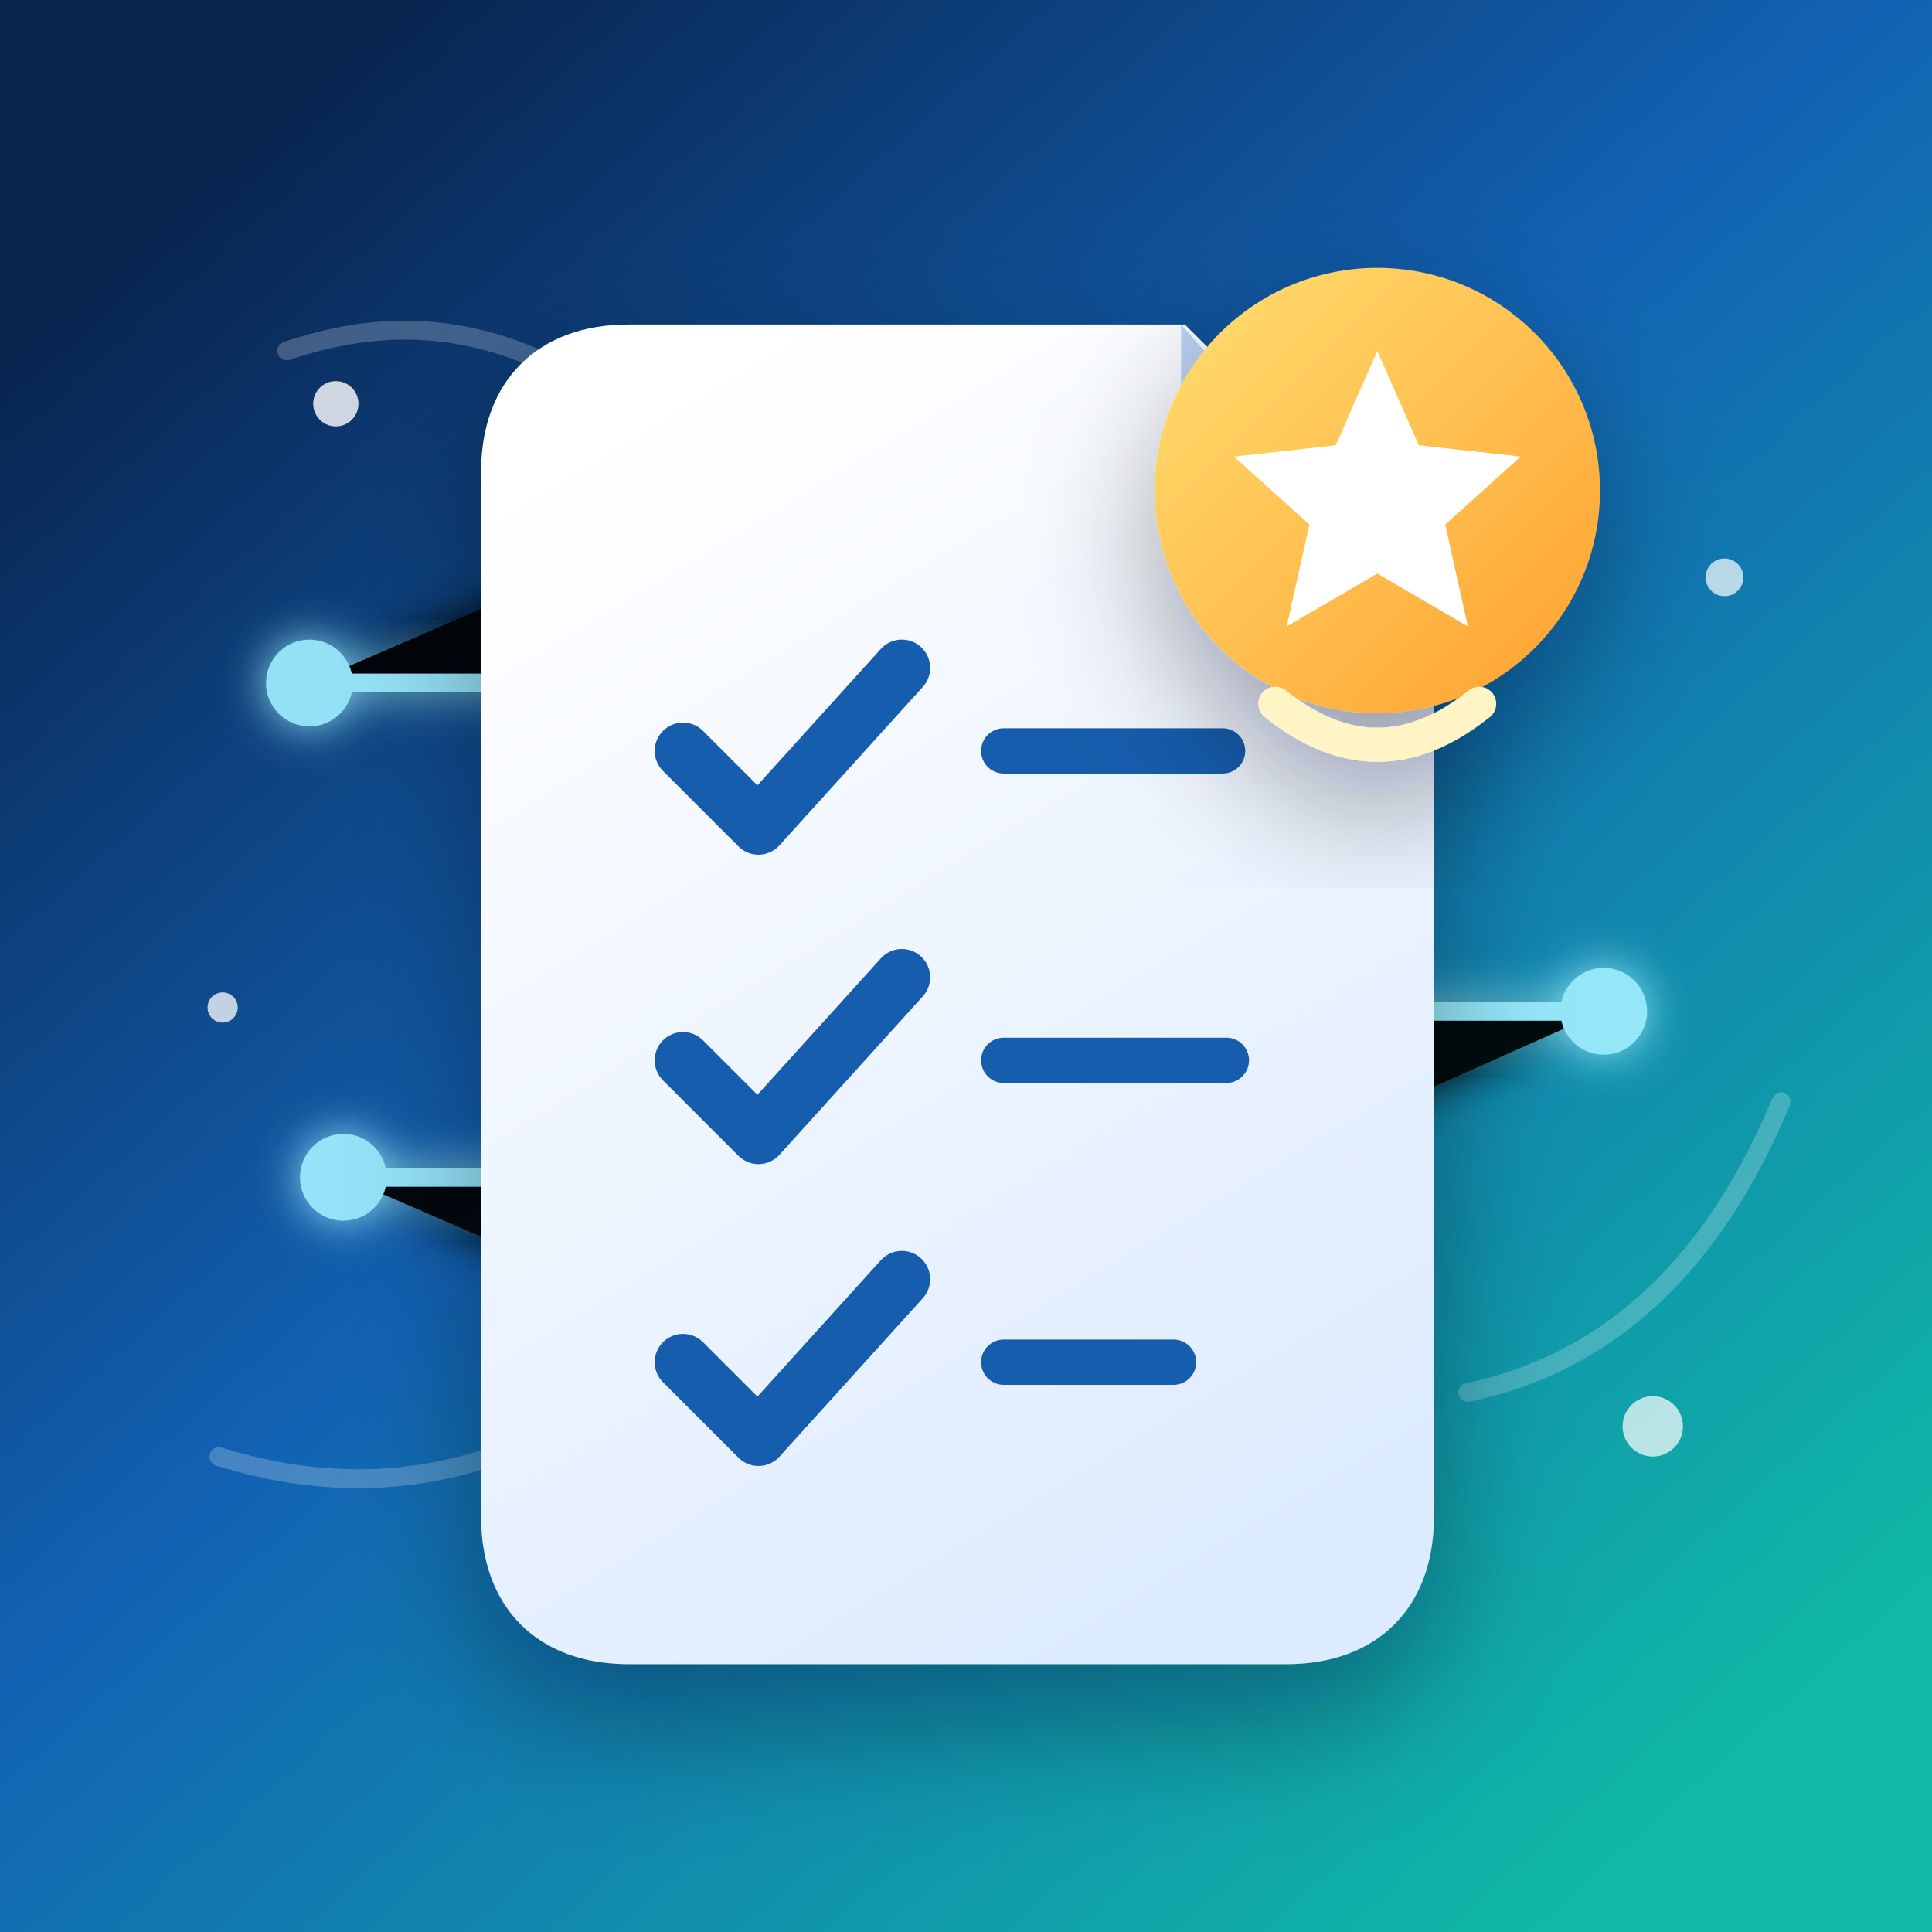
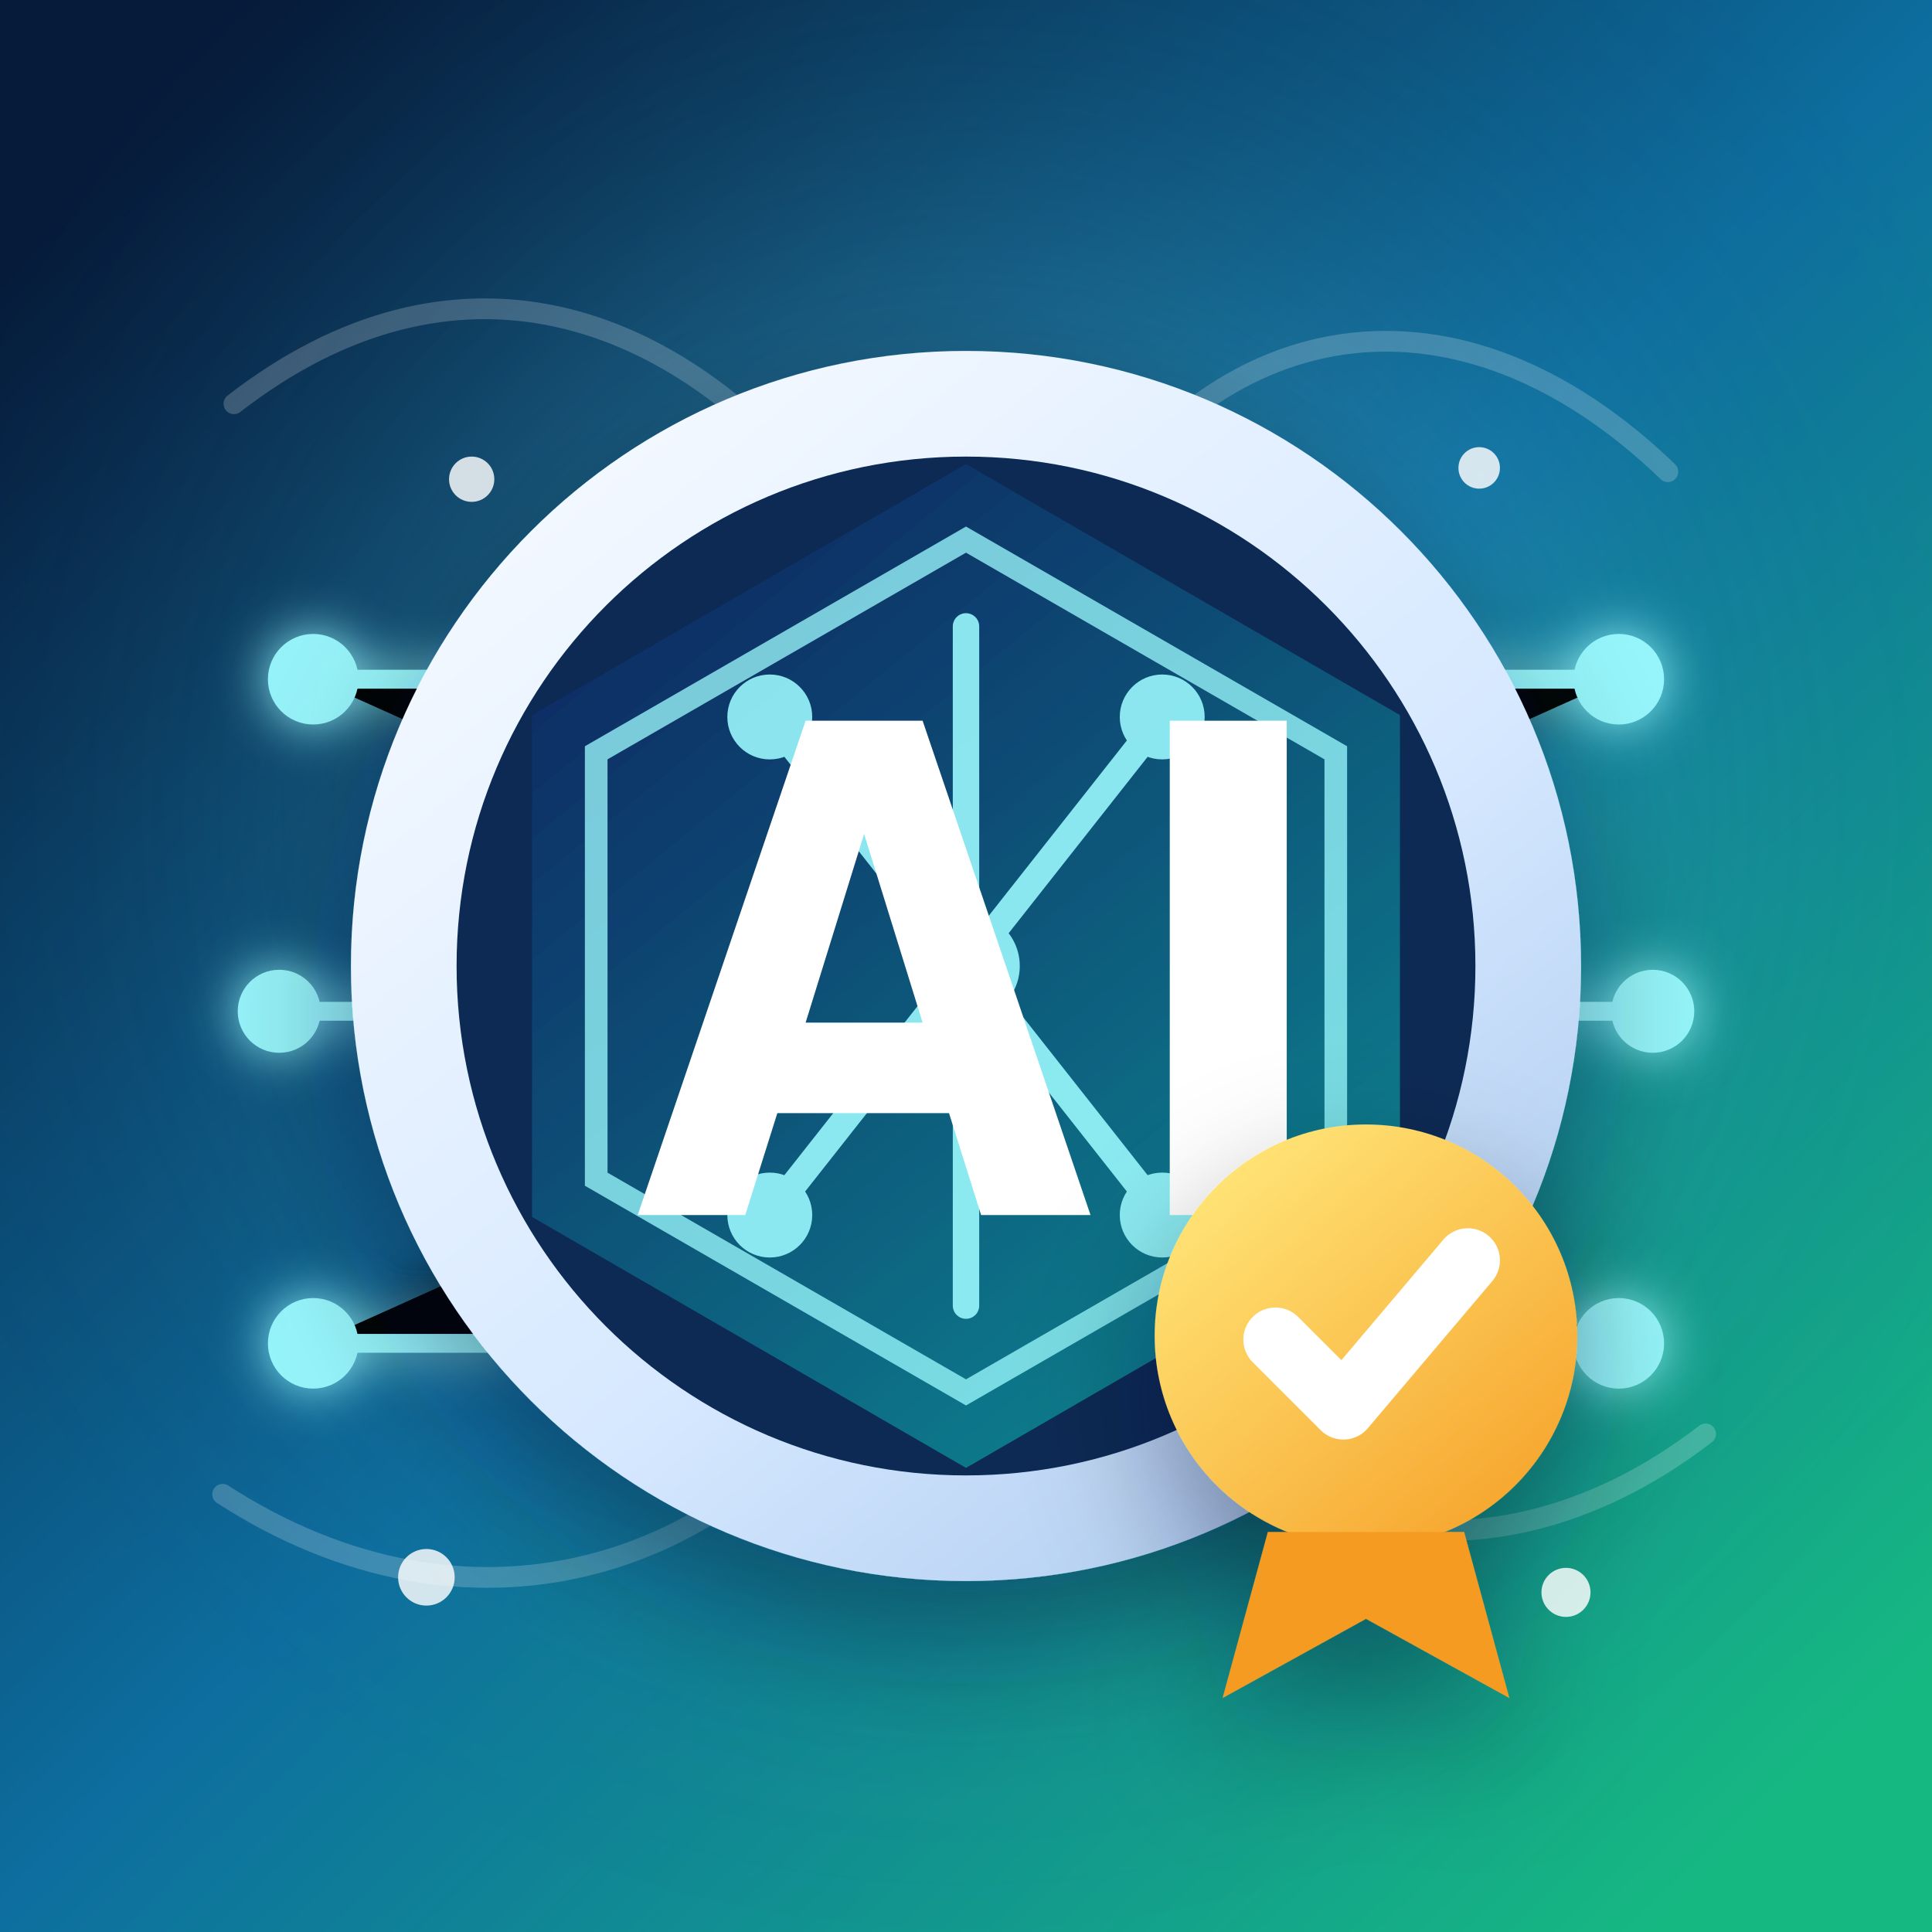
<svg xmlns="http://www.w3.org/2000/svg" width="1024" height="1024" viewBox="0 0 1024 1024">
  <defs>
-     <linearGradient id="bg" x1="120" y1="80" x2="900" y2="950" gradientUnits="userSpaceOnUse">
-       <stop offset="0" stop-color="#09244F" />
-       <stop offset="0.45" stop-color="#1262B3" />
-       <stop offset="1" stop-color="#0FB9A6" />
+     <linearGradient id="bg" x1="80" y1="72" x2="940" y2="964" gradientUnits="userSpaceOnUse">
+       <stop offset="0" stop-color="#061B3A" />
+       <stop offset="0.5" stop-color="#0D6E9F" />
+       <stop offset="1" stop-color="#16B882" />
    </linearGradient>
-     <linearGradient id="paper" x1="340" y1="210" x2="700" y2="805" gradientUnits="userSpaceOnUse">
-       <stop offset="0" stop-color="#FFFFFF" />
-       <stop offset="1" stop-color="#DDEBFF" />
+     <radialGradient id="halo" cx="50%" cy="42%" r="58%">
+       <stop offset="0" stop-color="#FFFFFF" stop-opacity="0.24" />
+       <stop offset="0.46" stop-color="#7EF5FF" stop-opacity="0.11" />
+       <stop offset="1" stop-color="#001B34" stop-opacity="0" />
+     </radialGradient>
+     <linearGradient id="seal" x1="250" y1="196" x2="774" y2="836" gradientUnits="userSpaceOnUse">
+       <stop offset="0" stop-color="#F8FBFF" />
+       <stop offset="0.58" stop-color="#D7E9FF" />
+       <stop offset="1" stop-color="#A9C8EE" />
    </linearGradient>
-     <linearGradient id="badge" x1="620" y1="190" x2="835" y2="405" gradientUnits="userSpaceOnUse">
-       <stop offset="0" stop-color="#FFD86A" />
-       <stop offset="1" stop-color="#FF9E2C" />
+     <linearGradient id="core" x1="346" y1="300" x2="676" y2="704" gradientUnits="userSpaceOnUse">
+       <stop offset="0" stop-color="#102B64" />
+       <stop offset="1" stop-color="#0B7F8E" />
    </linearGradient>
-     <filter id="softShadow" x="-30%" y="-30%" width="160%" height="160%">
-       <feDropShadow dx="0" dy="28" stdDeviation="34" flood-color="#031023" flood-opacity="0.35" />
+     <linearGradient id="gold" x1="644" y1="620" x2="828" y2="836" gradientUnits="userSpaceOnUse">
+       <stop offset="0" stop-color="#FFE476" />
+       <stop offset="1" stop-color="#F59B22" />
+     </linearGradient>
+     <filter id="shadow" x="-35%" y="-35%" width="170%" height="170%">
+       <feDropShadow dx="0" dy="32" stdDeviation="36" flood-color="#031126" flood-opacity="0.38" />
    </filter>
    <filter id="glow" x="-80%" y="-80%" width="260%" height="260%">
-       <feGaussianBlur stdDeviation="12" result="blur" />
+       <feGaussianBlur stdDeviation="14" result="blur" />
      <feMerge>
        <feMergeNode in="blur" />
        <feMergeNode in="SourceGraphic" />
      </feMerge>
    </filter>
  </defs>
  <rect width="1024" height="1024" fill="url(#bg)" />
-   <g opacity="0.22" fill="none" stroke="#FFFFFF" stroke-width="10" stroke-linecap="round">
-     <path d="M152 186 C246 154 314 196 379 258" />
-     <path d="M778 738 C864 720 914 656 944 584" />
-     <path d="M116 772 C218 804 306 768 374 696" />
+   <rect width="1024" height="1024" fill="url(#halo)" />
+   <g opacity="0.2" fill="none" stroke="#FFFFFF" stroke-linecap="round">
+     <path d="M124 214 C240 124 358 162 442 270" stroke-width="11" />
+     <path d="M884 250 C774 144 648 164 574 282" stroke-width="11" />
+     <path d="M118 792 C248 876 388 834 462 716" stroke-width="11" />
+     <path d="M904 760 C782 854 646 812 570 690" stroke-width="11" />
  </g>
-   <g filter="url(#glow)" stroke="#9FEFFF" stroke-width="10" stroke-linecap="round" stroke-linejoin="round" opacity="0.92">
-     <path d="M164 362 H264 C286 362 298 344 314 328 L368 274" />
-     <path d="M850 536 H758 C730 536 718 554 700 574 L656 622" />
-     <path d="M182 624 H282 C306 624 322 642 338 660 L386 712" />
-     <circle cx="164" cy="362" r="18" fill="#9FEFFF" />
-     <circle cx="850" cy="536" r="18" fill="#9FEFFF" />
-     <circle cx="182" cy="624" r="18" fill="#9FEFFF" />
+   <g filter="url(#glow)" stroke="#9BFBFF" stroke-width="10" stroke-linecap="round" stroke-linejoin="round" opacity="0.95">
+     <path d="M166 360 H262 L340 438" />
+     <path d="M858 360 H762 L684 438" />
+     <path d="M148 536 H260 L330 536" />
+     <path d="M876 536 H764 L694 536" />
+     <path d="M166 712 H262 L340 634" />
+     <path d="M858 712 H762 L684 634" />
+     <circle cx="166" cy="360" r="19" fill="#9BFBFF" />
+     <circle cx="858" cy="360" r="19" fill="#9BFBFF" />
+     <circle cx="148" cy="536" r="17" fill="#9BFBFF" />
+     <circle cx="876" cy="536" r="17" fill="#9BFBFF" />
+     <circle cx="166" cy="712" r="19" fill="#9BFBFF" />
+     <circle cx="858" cy="712" r="19" fill="#9BFBFF" />
  </g>
-   <g filter="url(#softShadow)">
-     <path d="M333 172 H628 L760 304 V804 C760 852 730 882 682 882 H333 C285 882 255 852 255 804 V250 C255 202 285 172 333 172 Z" fill="url(#paper)" />
-     <path d="M626 172 V290 C626 310 640 324 660 324 H760 Z" fill="#BBD2F4" />
+   <g filter="url(#shadow)">
+     <circle cx="512" cy="512" r="326" fill="url(#seal)" />
+     <circle cx="512" cy="512" r="270" fill="#082A55" />
+     <path d="M512 246 L742 379 V645 L512 778 L282 645 V379 Z" fill="url(#core)" />
+     <path d="M512 286 L708 399 V625 L512 738 L316 625 V399 Z" fill="none" stroke="#9BFBFF" stroke-width="12" opacity="0.76" />
  </g>
-   <g fill="none" stroke="#165DAD" stroke-linecap="round" stroke-linejoin="round">
-     <path d="M362 398 L402 438 L478 354" stroke-width="30" />
-     <path d="M362 562 L402 602 L478 518" stroke-width="30" />
-     <path d="M362 722 L402 762 L478 678" stroke-width="30" />
-     <path d="M532 398 H648" stroke-width="24" />
-     <path d="M532 562 H650" stroke-width="24" />
-     <path d="M532 722 H622" stroke-width="24" />
+   <g fill="none" stroke="#9BFBFF" stroke-linecap="round" stroke-linejoin="round" opacity="0.88">
+     <path d="M408 380 L512 512 L616 380" stroke-width="14" />
+     <path d="M408 644 L512 512 L616 644" stroke-width="14" />
+     <path d="M512 332 V692" stroke-width="14" />
+     <circle cx="512" cy="512" r="28" fill="#9BFBFF" />
+     <circle cx="408" cy="380" r="22" fill="#9BFBFF" />
+     <circle cx="616" cy="380" r="22" fill="#9BFBFF" />
+     <circle cx="408" cy="644" r="22" fill="#9BFBFF" />
+     <circle cx="616" cy="644" r="22" fill="#9BFBFF" />
  </g>
-   <g filter="url(#softShadow)">
-     <circle cx="730" cy="260" r="118" fill="url(#badge)" />
-     <path d="M730 186 L752 236 L806 242 L766 278 L778 332 L730 304 L682 332 L694 278 L654 242 L708 236 Z" fill="#FFFFFF" />
-     <path d="M676 373 C712 402 748 402 784 373" fill="none" stroke="#FFF4C5" stroke-width="18" stroke-linecap="round" />
+   <g aria-label="AI">
+     <path d="M338 644 L427 382 H489 L578 644 H520 L503 590 H412 L395 644 Z M427 542 H489 L458 442 Z" fill="#FFFFFF" />
+     <path d="M620 382 H682 V644 H620 Z" fill="#FFFFFF" />
  </g>
-   <g fill="#FFFFFF">
-     <circle cx="178" cy="214" r="12" opacity="0.8" />
-     <circle cx="876" cy="756" r="16" opacity="0.7" />
-     <circle cx="118" cy="534" r="8" opacity="0.75" />
-     <circle cx="914" cy="306" r="10" opacity="0.7" />
+   <g filter="url(#shadow)">
+     <circle cx="724" cy="708" r="112" fill="url(#gold)" />
+     <path d="M676 710 L712 746 L778 668" fill="none" stroke="#FFFFFF" stroke-width="34" stroke-linecap="round" stroke-linejoin="round" />
+     <path d="M672 812 L648 900 L724 858 L800 900 L776 812" fill="#F59B22" />
+   </g>
+   <g fill="#FFFFFF" opacity="0.82">
+     <circle cx="250" cy="254" r="12" />
+     <circle cx="784" cy="248" r="11" />
+     <circle cx="226" cy="836" r="15" />
+     <circle cx="830" cy="844" r="13" />
  </g>
</svg>
